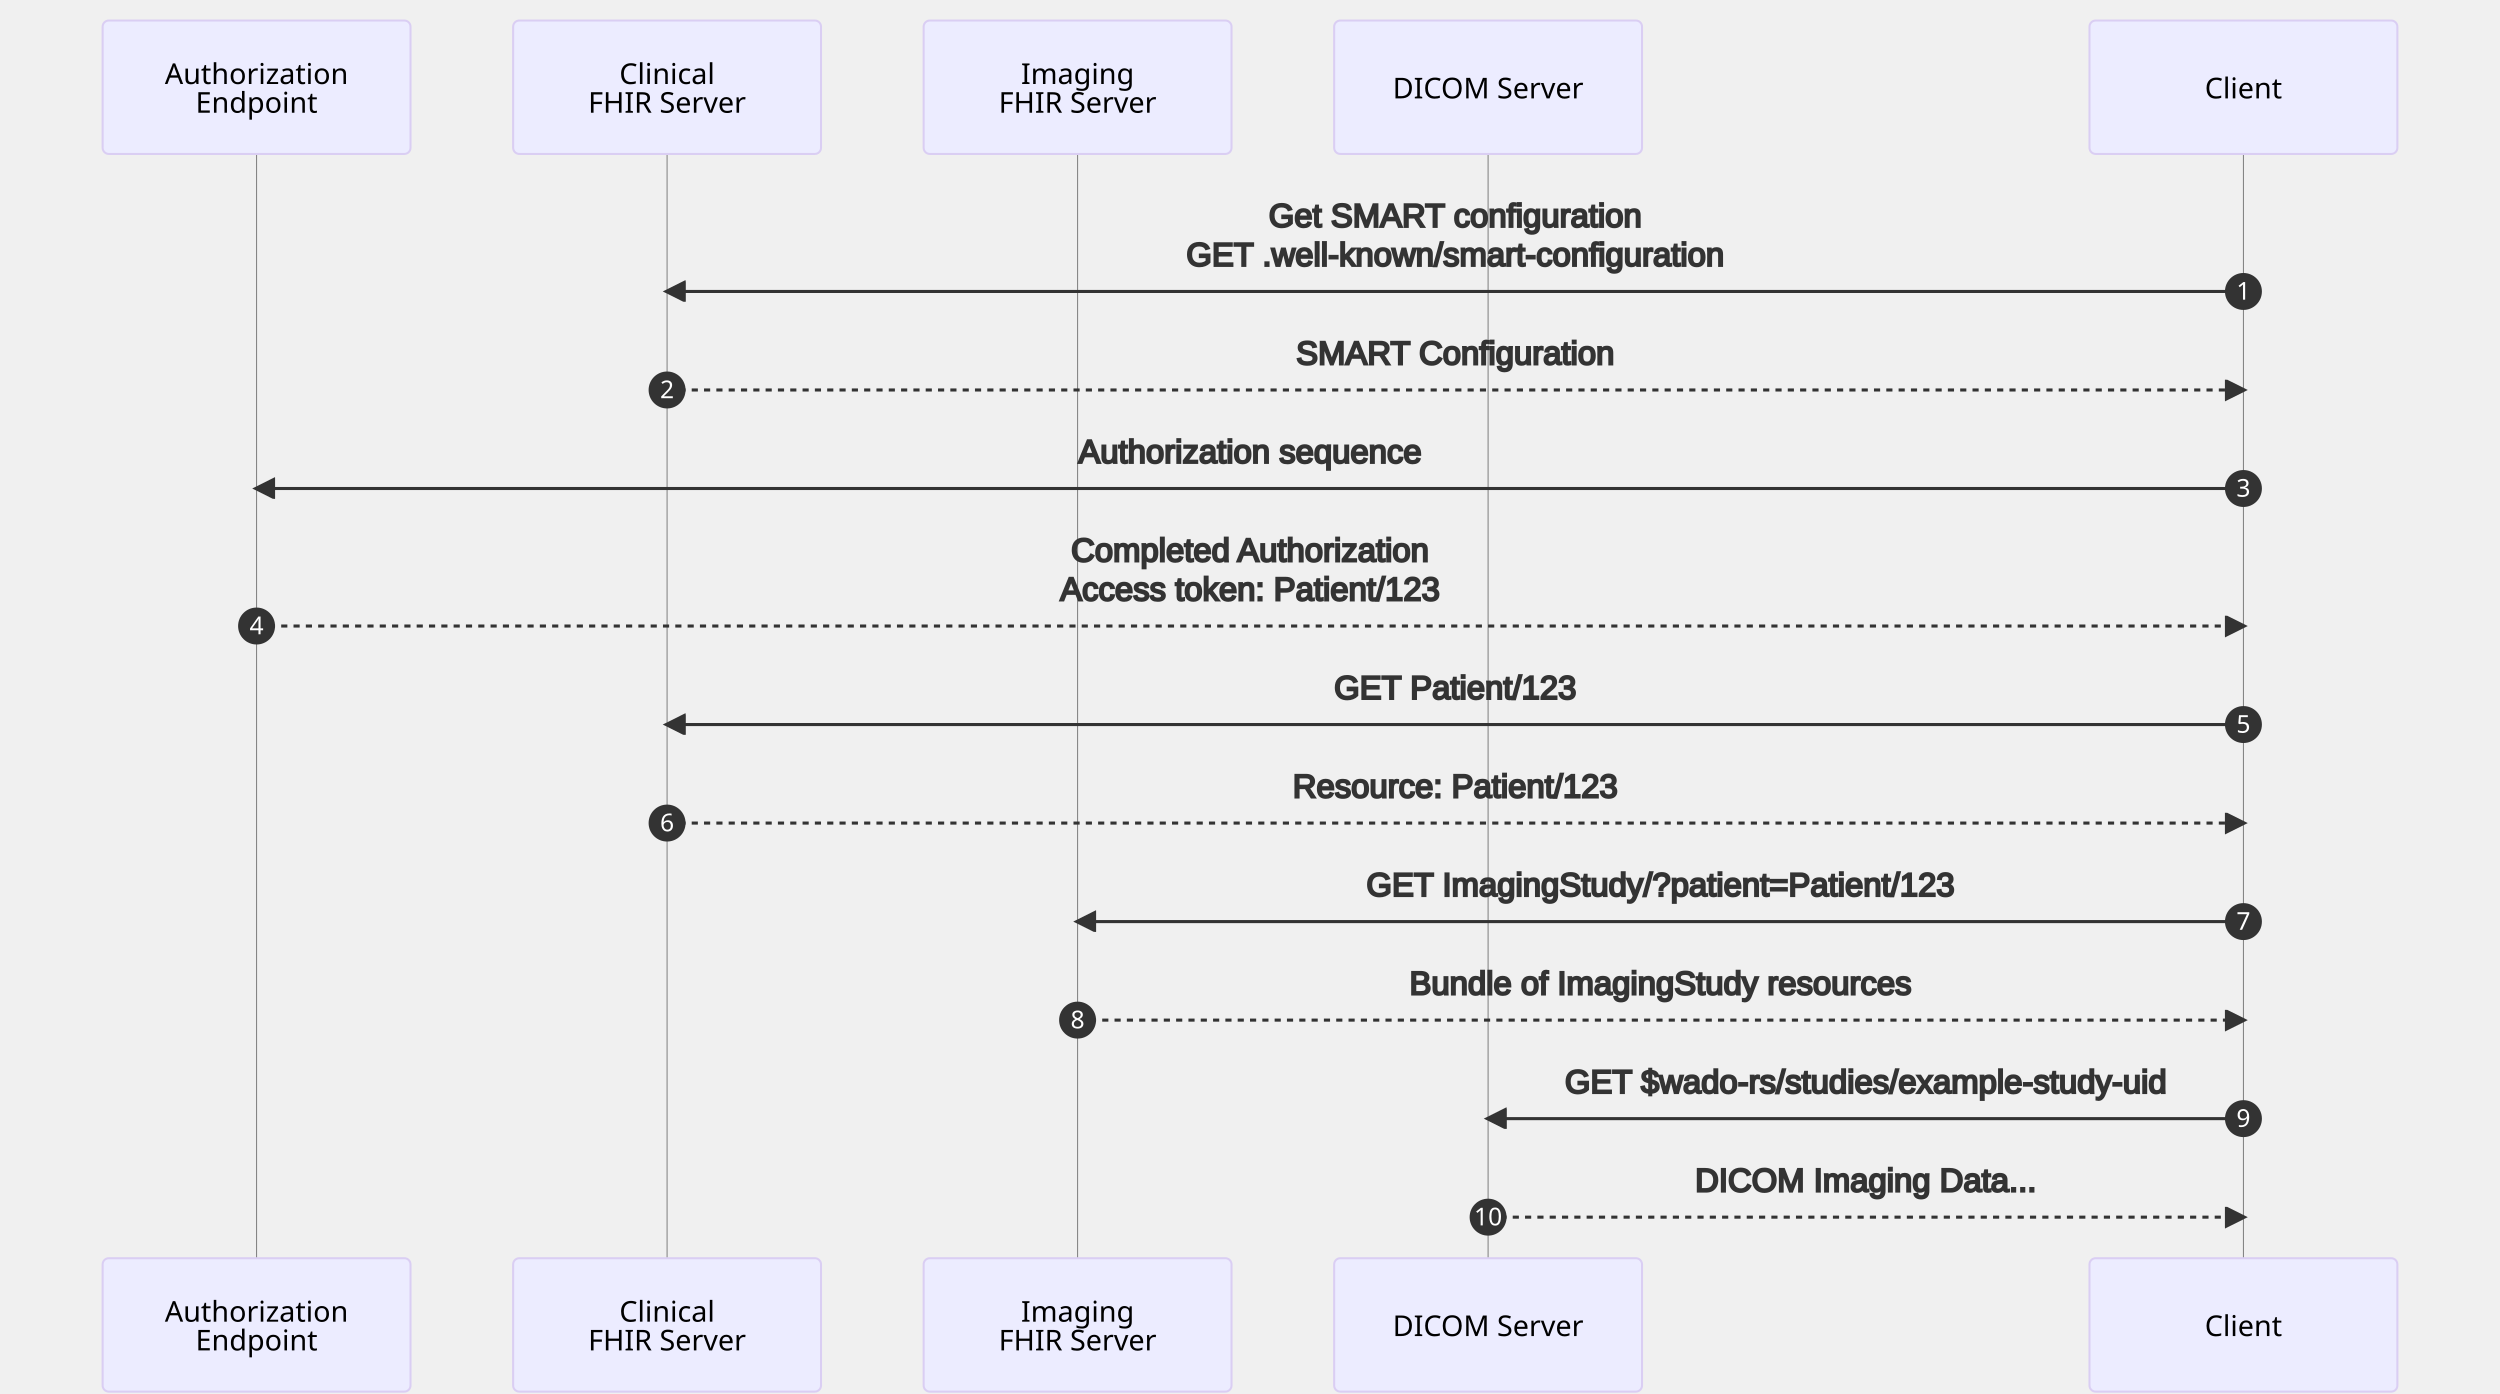
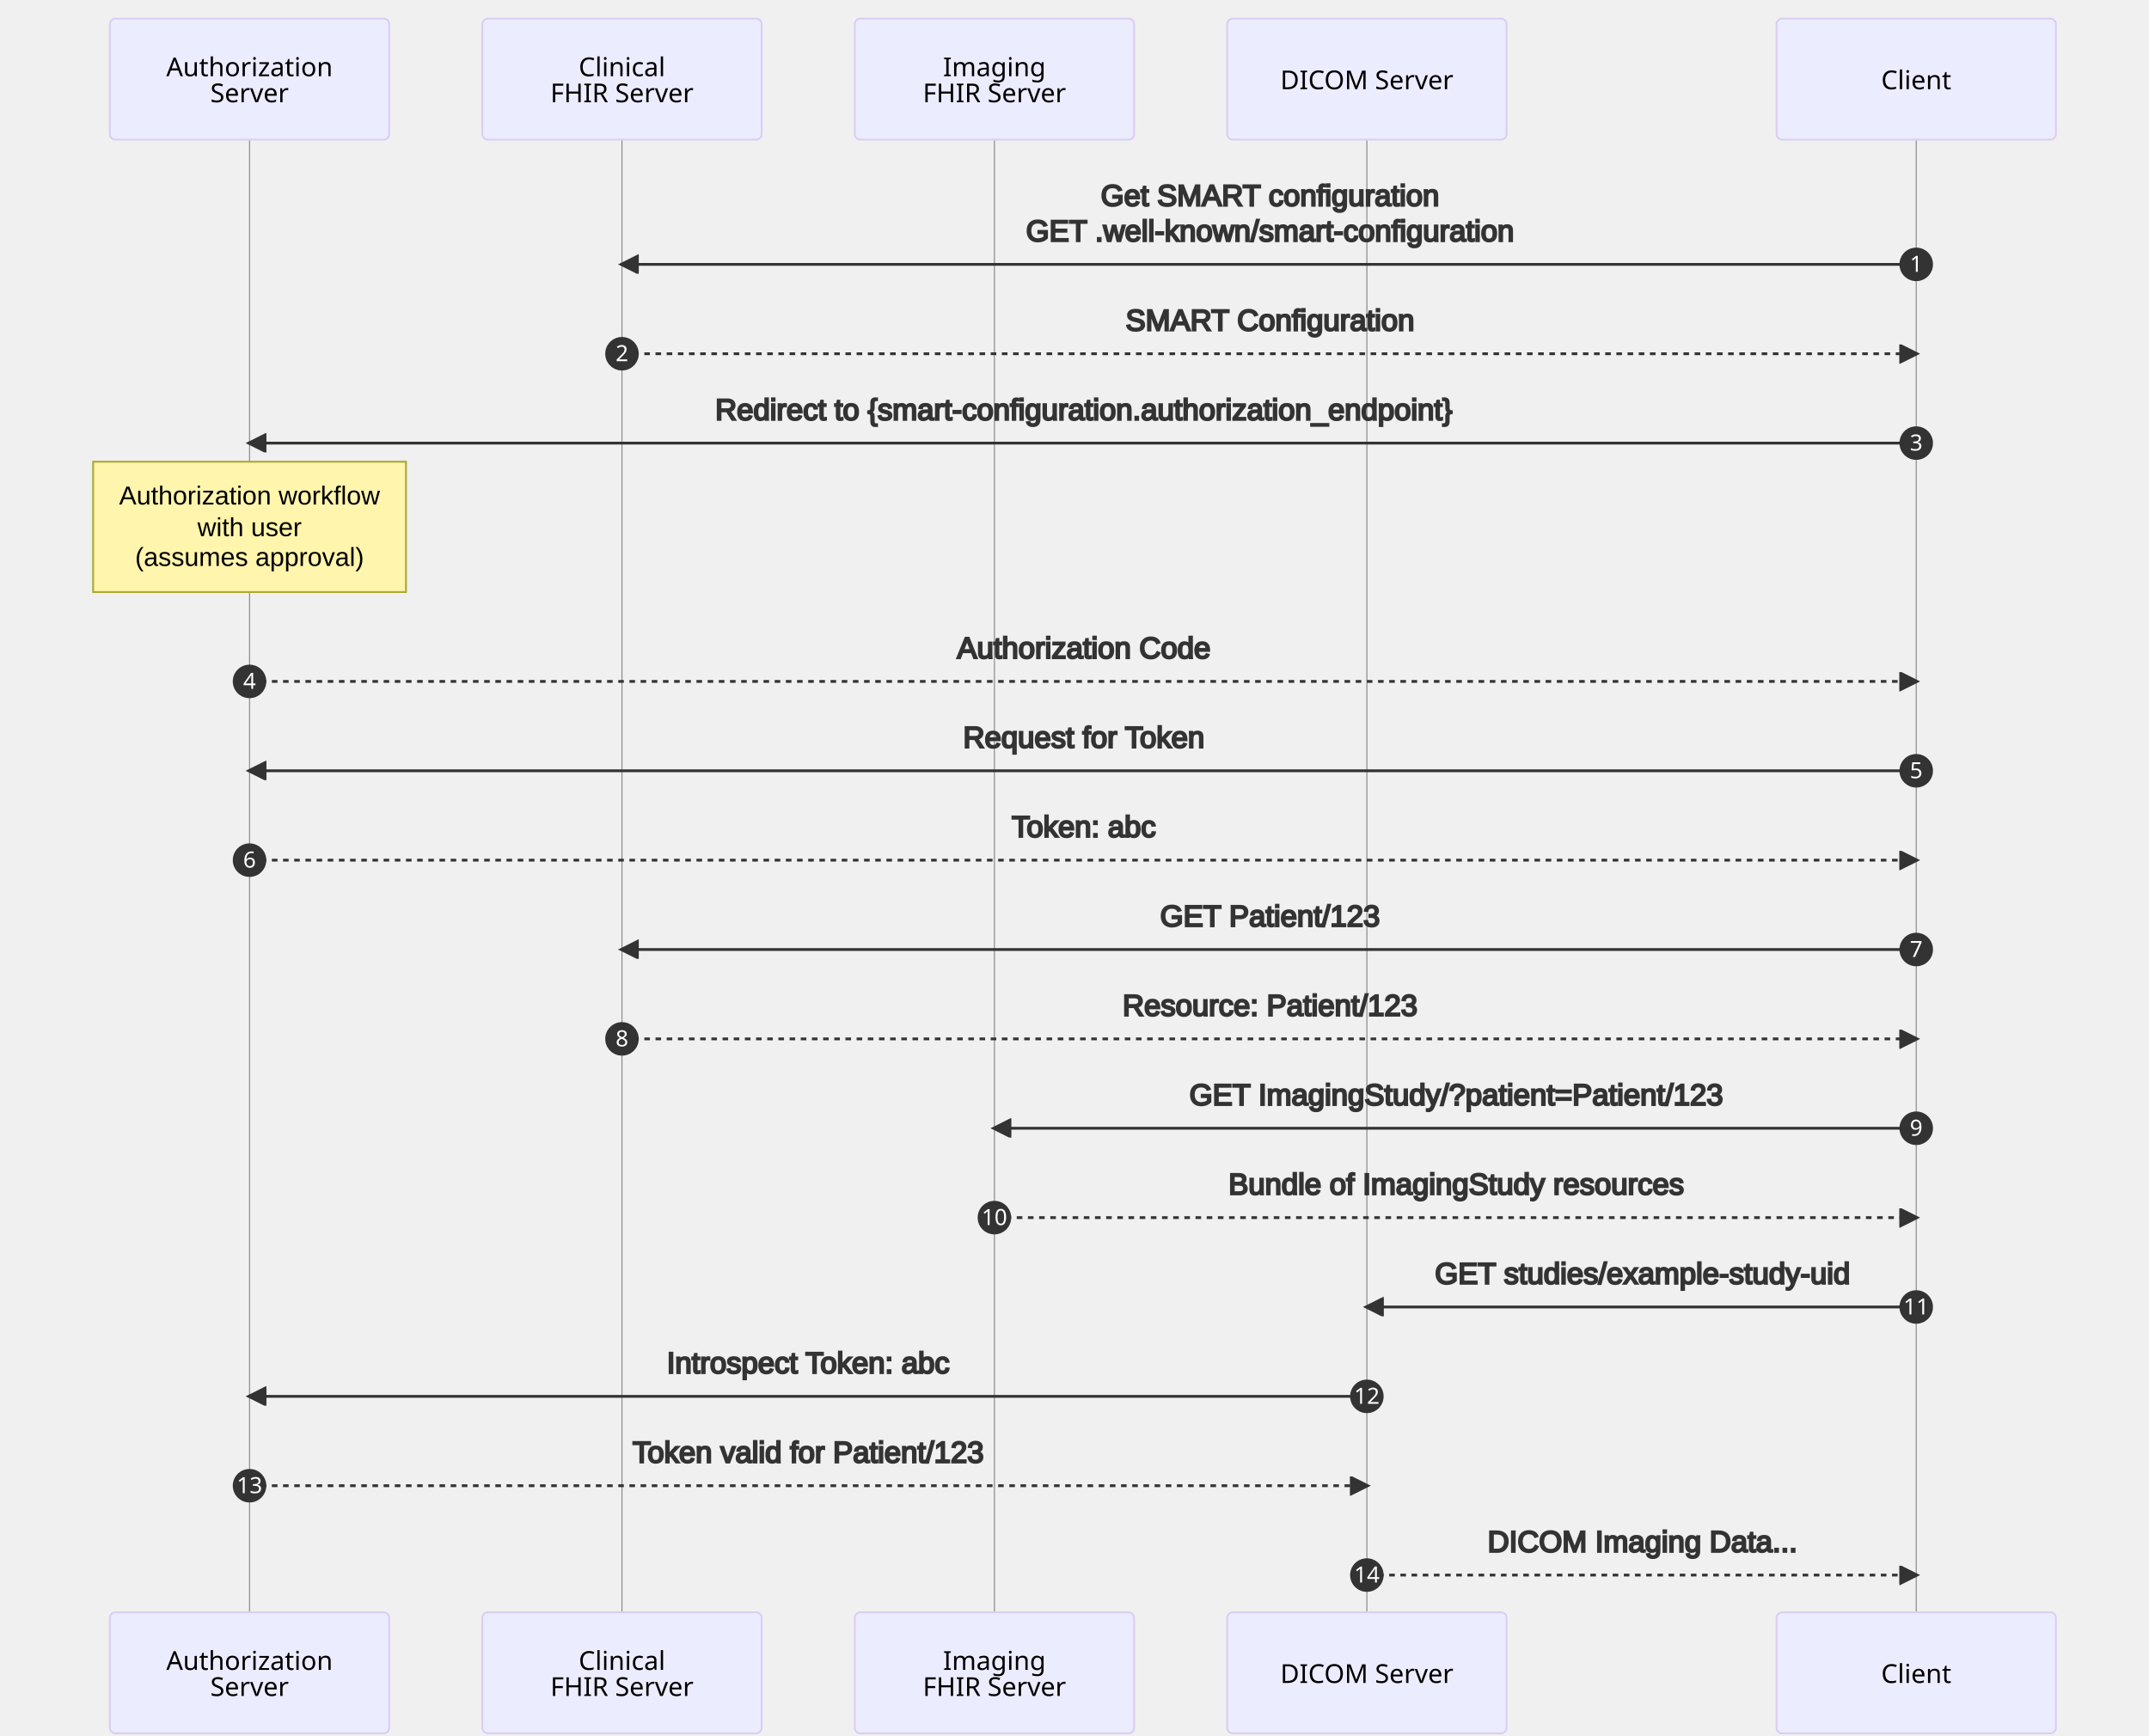
- <svg xmlns="http://www.w3.org/2000/svg" id="mermaid-1616178502944" width="100%" height="679" style="max-width: 1218px;" viewBox="-50 -10 1218 679">
-   <style>#mermaid-1616178502944{font-family:"trebuchet ms",verdana,arial,sans-serif;font-size:16px;fill:#333;}#mermaid-1616178502944 .error-icon{fill:#552222;}#mermaid-1616178502944 .error-text{fill:#552222;stroke:#552222;}#mermaid-1616178502944 .edge-thickness-normal{stroke-width:2px;}#mermaid-1616178502944 .edge-thickness-thick{stroke-width:3.5px;}#mermaid-1616178502944 .edge-pattern-solid{stroke-dasharray:0;}#mermaid-1616178502944 .edge-pattern-dashed{stroke-dasharray:3;}#mermaid-1616178502944 .edge-pattern-dotted{stroke-dasharray:2;}#mermaid-1616178502944 .marker{fill:#333333;stroke:#333333;}#mermaid-1616178502944 .marker.cross{stroke:#333333;}#mermaid-1616178502944 svg{font-family:"trebuchet ms",verdana,arial,sans-serif;font-size:16px;}#mermaid-1616178502944 .actor{stroke:hsl(259.626,59.777%,87.902%);fill:#ECECFF;}#mermaid-1616178502944 text.actor &gt; tspan{fill:black;stroke:none;}#mermaid-1616178502944 .actor-line{stroke:grey;}#mermaid-1616178502944 .messageLine0{stroke-width:1.5;stroke-dasharray:none;stroke:#333;}#mermaid-1616178502944 .messageLine1{stroke-width:1.5;stroke-dasharray:2,2;stroke:#333;}#mermaid-1616178502944 #arrowhead path{fill:#333;stroke:#333;}#mermaid-1616178502944 .sequenceNumber{fill:white;}#mermaid-1616178502944 #sequencenumber{fill:#333;}#mermaid-1616178502944 #crosshead path{fill:#333;stroke:#333;}#mermaid-1616178502944 .messageText{fill:#333;stroke:#333;}#mermaid-1616178502944 .labelBox{stroke:hsl(259.626,59.777%,87.902%);fill:#ECECFF;}#mermaid-1616178502944 .labelText,#mermaid-1616178502944 .labelText &gt; tspan{fill:black;stroke:none;}#mermaid-1616178502944 .loopText,#mermaid-1616178502944 .loopText &gt; tspan{fill:black;stroke:none;}#mermaid-1616178502944 .loopLine{stroke-width:2px;stroke-dasharray:2,2;stroke:hsl(259.626,59.777%,87.902%);fill:hsl(259.626,59.777%,87.902%);}#mermaid-1616178502944 .note{stroke:#aaaa33;fill:#fff5ad;}#mermaid-1616178502944 .noteText,#mermaid-1616178502944 .noteText &gt; tspan{fill:black;stroke:none;}#mermaid-1616178502944 .activation0{fill:#f4f4f4;stroke:#666;}#mermaid-1616178502944 .activation1{fill:#f4f4f4;stroke:#666;}#mermaid-1616178502944 .activation2{fill:#f4f4f4;stroke:#666;}#mermaid-1616178502944:root{--mermaid-font-family:"trebuchet ms",verdana,arial,sans-serif;}#mermaid-1616178502944 sequence{fill:apa;}</style>
+ <svg xmlns="http://www.w3.org/2000/svg" id="mermaid-1616185270460" width="100%" height="932" style="max-width: 1154px;" viewBox="-59 -10 1154 932">
+   <style>#mermaid-1616185270460{font-family:"trebuchet ms",verdana,arial,sans-serif;font-size:16px;fill:#333;}#mermaid-1616185270460 .error-icon{fill:#552222;}#mermaid-1616185270460 .error-text{fill:#552222;stroke:#552222;}#mermaid-1616185270460 .edge-thickness-normal{stroke-width:2px;}#mermaid-1616185270460 .edge-thickness-thick{stroke-width:3.5px;}#mermaid-1616185270460 .edge-pattern-solid{stroke-dasharray:0;}#mermaid-1616185270460 .edge-pattern-dashed{stroke-dasharray:3;}#mermaid-1616185270460 .edge-pattern-dotted{stroke-dasharray:2;}#mermaid-1616185270460 .marker{fill:#333333;stroke:#333333;}#mermaid-1616185270460 .marker.cross{stroke:#333333;}#mermaid-1616185270460 svg{font-family:"trebuchet ms",verdana,arial,sans-serif;font-size:16px;}#mermaid-1616185270460 .actor{stroke:hsl(259.626,59.777%,87.902%);fill:#ECECFF;}#mermaid-1616185270460 text.actor &gt; tspan{fill:black;stroke:none;}#mermaid-1616185270460 .actor-line{stroke:grey;}#mermaid-1616185270460 .messageLine0{stroke-width:1.5;stroke-dasharray:none;stroke:#333;}#mermaid-1616185270460 .messageLine1{stroke-width:1.5;stroke-dasharray:2,2;stroke:#333;}#mermaid-1616185270460 #arrowhead path{fill:#333;stroke:#333;}#mermaid-1616185270460 .sequenceNumber{fill:white;}#mermaid-1616185270460 #sequencenumber{fill:#333;}#mermaid-1616185270460 #crosshead path{fill:#333;stroke:#333;}#mermaid-1616185270460 .messageText{fill:#333;stroke:#333;}#mermaid-1616185270460 .labelBox{stroke:hsl(259.626,59.777%,87.902%);fill:#ECECFF;}#mermaid-1616185270460 .labelText,#mermaid-1616185270460 .labelText &gt; tspan{fill:black;stroke:none;}#mermaid-1616185270460 .loopText,#mermaid-1616185270460 .loopText &gt; tspan{fill:black;stroke:none;}#mermaid-1616185270460 .loopLine{stroke-width:2px;stroke-dasharray:2,2;stroke:hsl(259.626,59.777%,87.902%);fill:hsl(259.626,59.777%,87.902%);}#mermaid-1616185270460 .note{stroke:#aaaa33;fill:#fff5ad;}#mermaid-1616185270460 .noteText,#mermaid-1616185270460 .noteText &gt; tspan{fill:black;stroke:none;}#mermaid-1616185270460 .activation0{fill:#f4f4f4;stroke:#666;}#mermaid-1616185270460 .activation1{fill:#f4f4f4;stroke:#666;}#mermaid-1616185270460 .activation2{fill:#f4f4f4;stroke:#666;}#mermaid-1616185270460:root{--mermaid-font-family:"trebuchet ms",verdana,arial,sans-serif;}#mermaid-1616185270460 sequence{fill:apa;}</style>
  <g />
  <g>
-     <line id="actor0" x1="75" y1="5" x2="75" y2="668" class="actor-line" stroke-width="0.5px" stroke="#999" />
+     <line id="actor5" x1="75" y1="5" x2="75" y2="921" class="actor-line" stroke-width="0.5px" stroke="#999" />
    <rect x="0" y="0" fill="#eaeaea" stroke="#666" width="150" height="65" rx="3" ry="3" class="actor" />
    <text x="75" y="32.5" dominant-baseline="central" alignment-baseline="central" class="actor" style="text-anchor: middle; font-size: 14px; font-weight: 400; font-family: Open-Sans, sans-serif;">
      <tspan x="75" dy="-7">Authorization</tspan>
    </text>
    <text x="75" y="32.5" dominant-baseline="central" alignment-baseline="central" class="actor" style="text-anchor: middle; font-size: 14px; font-weight: 400; font-family: Open-Sans, sans-serif;">
-       <tspan x="75" dy="7">Endpoint</tspan>
+       <tspan x="75" dy="7">Server</tspan>
    </text>
  </g>
  <g>
-     <line id="actor1" x1="275" y1="5" x2="275" y2="668" class="actor-line" stroke-width="0.5px" stroke="#999" />
+     <line id="actor6" x1="275" y1="5" x2="275" y2="921" class="actor-line" stroke-width="0.5px" stroke="#999" />
    <rect x="200" y="0" fill="#eaeaea" stroke="#666" width="150" height="65" rx="3" ry="3" class="actor" />
    <text x="275" y="32.5" dominant-baseline="central" alignment-baseline="central" class="actor" style="text-anchor: middle; font-size: 14px; font-weight: 400; font-family: Open-Sans, sans-serif;">
      <tspan x="275" dy="-7">Clinical</tspan>
    </text>
    <text x="275" y="32.5" dominant-baseline="central" alignment-baseline="central" class="actor" style="text-anchor: middle; font-size: 14px; font-weight: 400; font-family: Open-Sans, sans-serif;">
      <tspan x="275" dy="7">FHIR Server</tspan>
    </text>
  </g>
  <g>
-     <line id="actor2" x1="475" y1="5" x2="475" y2="668" class="actor-line" stroke-width="0.5px" stroke="#999" />
+     <line id="actor7" x1="475" y1="5" x2="475" y2="921" class="actor-line" stroke-width="0.5px" stroke="#999" />
    <rect x="400" y="0" fill="#eaeaea" stroke="#666" width="150" height="65" rx="3" ry="3" class="actor" />
    <text x="475" y="32.5" dominant-baseline="central" alignment-baseline="central" class="actor" style="text-anchor: middle; font-size: 14px; font-weight: 400; font-family: Open-Sans, sans-serif;">
      <tspan x="475" dy="-7">Imaging</tspan>
    </text>
    <text x="475" y="32.5" dominant-baseline="central" alignment-baseline="central" class="actor" style="text-anchor: middle; font-size: 14px; font-weight: 400; font-family: Open-Sans, sans-serif;">
      <tspan x="475" dy="7">FHIR Server</tspan>
    </text>
  </g>
  <g>
-     <line id="actor3" x1="675" y1="5" x2="675" y2="668" class="actor-line" stroke-width="0.5px" stroke="#999" />
+     <line id="actor8" x1="675" y1="5" x2="675" y2="921" class="actor-line" stroke-width="0.5px" stroke="#999" />
    <rect x="600" y="0" fill="#eaeaea" stroke="#666" width="150" height="65" rx="3" ry="3" class="actor" />
    <text x="675" y="32.5" dominant-baseline="central" alignment-baseline="central" class="actor" style="text-anchor: middle; font-size: 14px; font-weight: 400; font-family: Open-Sans, sans-serif;">
      <tspan x="675" dy="0">DICOM Server</tspan>
    </text>
  </g>
  <g>
-     <line id="actor4" x1="1043" y1="5" x2="1043" y2="668" class="actor-line" stroke-width="0.5px" stroke="#999" />
-     <rect x="968" y="0" fill="#eaeaea" stroke="#666" width="150" height="65" rx="3" ry="3" class="actor" />
-     <text x="1043" y="32.5" dominant-baseline="central" alignment-baseline="central" class="actor" style="text-anchor: middle; font-size: 14px; font-weight: 400; font-family: Open-Sans, sans-serif;">
-       <tspan x="1043" dy="0">Client</tspan>
+     <line id="actor9" x1="970" y1="5" x2="970" y2="921" class="actor-line" stroke-width="0.5px" stroke="#999" />
+     <rect x="895" y="0" fill="#eaeaea" stroke="#666" width="150" height="65" rx="3" ry="3" class="actor" />
+     <text x="970" y="32.5" dominant-baseline="central" alignment-baseline="central" class="actor" style="text-anchor: middle; font-size: 14px; font-weight: 400; font-family: Open-Sans, sans-serif;">
+       <tspan x="970" dy="0">Client</tspan>
    </text>
  </g>
  <defs>
    <marker id="arrowhead" refX="9" refY="5" markerUnits="userSpaceOnUse" markerWidth="12" markerHeight="12" orient="auto">
      <path d="M 0 0 L 10 5 L 0 10 z" />
    </marker>
  </defs>
  <defs>
    <marker id="crosshead" markerWidth="15" markerHeight="8" orient="auto" refX="16" refY="4">
      <path fill="black" stroke="#000000" stroke-width="1px" d="M 9,2 V 6 L16,4 Z" style="stroke-dasharray: 0, 0;" />
      <path fill="none" stroke="#000000" stroke-width="1px" d="M 0,1 L 6,7 M 6,1 L 0,7" style="stroke-dasharray: 0, 0;" />
    </marker>
  </defs>
  <defs>
    <marker id="filled-head" refX="18" refY="7" markerWidth="20" markerHeight="28" orient="auto">
      <path d="M 18,7 L9,13 L14,7 L9,1 Z" />
    </marker>
  </defs>
  <defs>
    <marker id="sequencenumber" refX="15" refY="15" markerWidth="60" markerHeight="40" orient="auto">
      <circle cx="15" cy="15" r="6" />
    </marker>
  </defs>
-   <text x="659" y="80" text-anchor="middle" dominant-baseline="middle" alignment-baseline="middle" class="messageText" dy="1em" style="font-family: &quot;trebuchet ms&quot;, verdana, arial, sans-serif; font-size: 16px; font-weight: 400;">Get SMART configuration</text>
-   <text x="659" y="99" text-anchor="middle" dominant-baseline="middle" alignment-baseline="middle" class="messageText" dy="1em" style="font-family: &quot;trebuchet ms&quot;, verdana, arial, sans-serif; font-size: 16px; font-weight: 400;">GET .well-known/smart-configuration</text>
-   <line x1="1043" y1="132" x2="275" y2="132" class="messageLine0" stroke-width="2" stroke="none" marker-end="url(#arrowhead)" marker-start="url(#sequencenumber)" style="fill: none;" />
-   <text x="1043" y="136" font-family="sans-serif" font-size="12px" text-anchor="middle" textLength="16px" class="sequenceNumber">1</text>
-   <text x="659" y="147" text-anchor="middle" dominant-baseline="middle" alignment-baseline="middle" class="messageText" dy="1em" style="font-family: &quot;trebuchet ms&quot;, verdana, arial, sans-serif; font-size: 16px; font-weight: 400;">SMART Configuration</text>
-   <line x1="275" y1="180" x2="1043" y2="180" class="messageLine1" stroke-width="2" stroke="none" marker-end="url(#arrowhead)" marker-start="url(#sequencenumber)" style="stroke-dasharray: 3, 3; fill: none;" />
+   <text x="623" y="80" text-anchor="middle" dominant-baseline="middle" alignment-baseline="middle" class="messageText" dy="1em" style="font-family: &quot;trebuchet ms&quot;, verdana, arial, sans-serif; font-size: 16px; font-weight: 400;">Get SMART configuration</text>
+   <text x="623" y="99" text-anchor="middle" dominant-baseline="middle" alignment-baseline="middle" class="messageText" dy="1em" style="font-family: &quot;trebuchet ms&quot;, verdana, arial, sans-serif; font-size: 16px; font-weight: 400;">GET .well-known/smart-configuration</text>
+   <line x1="970" y1="132" x2="275" y2="132" class="messageLine0" stroke-width="2" stroke="none" marker-end="url(#arrowhead)" marker-start="url(#sequencenumber)" style="fill: none;" />
+   <text x="970" y="136" font-family="sans-serif" font-size="12px" text-anchor="middle" textLength="16px" class="sequenceNumber">1</text>
+   <text x="623" y="147" text-anchor="middle" dominant-baseline="middle" alignment-baseline="middle" class="messageText" dy="1em" style="font-family: &quot;trebuchet ms&quot;, verdana, arial, sans-serif; font-size: 16px; font-weight: 400;">SMART Configuration</text>
+   <line x1="275" y1="180" x2="970" y2="180" class="messageLine1" stroke-width="2" stroke="none" marker-end="url(#arrowhead)" marker-start="url(#sequencenumber)" style="stroke-dasharray: 3, 3; fill: none;" />
  <text x="275" y="184" font-family="sans-serif" font-size="12px" text-anchor="middle" textLength="16px" class="sequenceNumber">2</text>
-   <text x="559" y="195" text-anchor="middle" dominant-baseline="middle" alignment-baseline="middle" class="messageText" dy="1em" style="font-family: &quot;trebuchet ms&quot;, verdana, arial, sans-serif; font-size: 16px; font-weight: 400;">Authorization sequence</text>
-   <line x1="1043" y1="228" x2="75" y2="228" class="messageLine0" stroke-width="2" stroke="none" marker-end="url(#arrowhead)" marker-start="url(#sequencenumber)" style="fill: none;" />
-   <text x="1043" y="232" font-family="sans-serif" font-size="12px" text-anchor="middle" textLength="16px" class="sequenceNumber">3</text>
-   <text x="559" y="243" text-anchor="middle" dominant-baseline="middle" alignment-baseline="middle" class="messageText" dy="1em" style="font-family: &quot;trebuchet ms&quot;, verdana, arial, sans-serif; font-size: 16px; font-weight: 400;">Completed Authorization</text>
-   <text x="559" y="262" text-anchor="middle" dominant-baseline="middle" alignment-baseline="middle" class="messageText" dy="1em" style="font-family: &quot;trebuchet ms&quot;, verdana, arial, sans-serif; font-size: 16px; font-weight: 400;">Access token: Patient/123</text>
-   <line x1="75" y1="295" x2="1043" y2="295" class="messageLine1" stroke-width="2" stroke="none" marker-end="url(#arrowhead)" marker-start="url(#sequencenumber)" style="stroke-dasharray: 3, 3; fill: none;" />
-   <text x="75" y="299" font-family="sans-serif" font-size="12px" text-anchor="middle" textLength="16px" class="sequenceNumber">4</text>
-   <text x="659" y="310" text-anchor="middle" dominant-baseline="middle" alignment-baseline="middle" class="messageText" dy="1em" style="font-family: &quot;trebuchet ms&quot;, verdana, arial, sans-serif; font-size: 16px; font-weight: 400;">GET Patient/123</text>
-   <line x1="1043" y1="343" x2="275" y2="343" class="messageLine0" stroke-width="2" stroke="none" marker-end="url(#arrowhead)" marker-start="url(#sequencenumber)" style="fill: none;" />
-   <text x="1043" y="347" font-family="sans-serif" font-size="12px" text-anchor="middle" textLength="16px" class="sequenceNumber">5</text>
-   <text x="659" y="358" text-anchor="middle" dominant-baseline="middle" alignment-baseline="middle" class="messageText" dy="1em" style="font-family: &quot;trebuchet ms&quot;, verdana, arial, sans-serif; font-size: 16px; font-weight: 400;">Resource: Patient/123</text>
-   <line x1="275" y1="391" x2="1043" y2="391" class="messageLine1" stroke-width="2" stroke="none" marker-end="url(#arrowhead)" marker-start="url(#sequencenumber)" style="stroke-dasharray: 3, 3; fill: none;" />
-   <text x="275" y="395" font-family="sans-serif" font-size="12px" text-anchor="middle" textLength="16px" class="sequenceNumber">6</text>
-   <text x="759" y="406" text-anchor="middle" dominant-baseline="middle" alignment-baseline="middle" class="messageText" dy="1em" style="font-family: &quot;trebuchet ms&quot;, verdana, arial, sans-serif; font-size: 16px; font-weight: 400;">GET ImagingStudy/?patient=Patient/123</text>
-   <line x1="1043" y1="439" x2="475" y2="439" class="messageLine0" stroke-width="2" stroke="none" marker-end="url(#arrowhead)" marker-start="url(#sequencenumber)" style="fill: none;" />
-   <text x="1043" y="443" font-family="sans-serif" font-size="12px" text-anchor="middle" textLength="16px" class="sequenceNumber">7</text>
-   <text x="759" y="454" text-anchor="middle" dominant-baseline="middle" alignment-baseline="middle" class="messageText" dy="1em" style="font-family: &quot;trebuchet ms&quot;, verdana, arial, sans-serif; font-size: 16px; font-weight: 400;">Bundle of ImagingStudy resources</text>
-   <line x1="475" y1="487" x2="1043" y2="487" class="messageLine1" stroke-width="2" stroke="none" marker-end="url(#arrowhead)" marker-start="url(#sequencenumber)" style="stroke-dasharray: 3, 3; fill: none;" />
-   <text x="475" y="491" font-family="sans-serif" font-size="12px" text-anchor="middle" textLength="16px" class="sequenceNumber">8</text>
-   <text x="859" y="502" text-anchor="middle" dominant-baseline="middle" alignment-baseline="middle" class="messageText" dy="1em" style="font-family: &quot;trebuchet ms&quot;, verdana, arial, sans-serif; font-size: 16px; font-weight: 400;">GET $wado-rs/studies/example-study-uid</text>
-   <line x1="1043" y1="535" x2="675" y2="535" class="messageLine0" stroke-width="2" stroke="none" marker-end="url(#arrowhead)" marker-start="url(#sequencenumber)" style="fill: none;" />
-   <text x="1043" y="539" font-family="sans-serif" font-size="12px" text-anchor="middle" textLength="16px" class="sequenceNumber">9</text>
-   <text x="859" y="550" text-anchor="middle" dominant-baseline="middle" alignment-baseline="middle" class="messageText" dy="1em" style="font-family: &quot;trebuchet ms&quot;, verdana, arial, sans-serif; font-size: 16px; font-weight: 400;">DICOM Imaging Data...</text>
-   <line x1="675" y1="583" x2="1043" y2="583" class="messageLine1" stroke-width="2" stroke="none" marker-end="url(#arrowhead)" marker-start="url(#sequencenumber)" style="stroke-dasharray: 3, 3; fill: none;" />
-   <text x="675" y="587" font-family="sans-serif" font-size="12px" text-anchor="middle" textLength="16px" class="sequenceNumber">10</text>
+   <text x="523" y="195" text-anchor="middle" dominant-baseline="middle" alignment-baseline="middle" class="messageText" dy="1em" style="font-family: &quot;trebuchet ms&quot;, verdana, arial, sans-serif; font-size: 16px; font-weight: 400;">Redirect to {smart-configuration.authorization_endpoint}</text>
+   <line x1="970" y1="228" x2="75" y2="228" class="messageLine0" stroke-width="2" stroke="none" marker-end="url(#arrowhead)" marker-start="url(#sequencenumber)" style="fill: none;" />
+   <text x="970" y="232" font-family="sans-serif" font-size="12px" text-anchor="middle" textLength="16px" class="sequenceNumber">3</text>
  <g>
-     <rect x="0" y="603" fill="#eaeaea" stroke="#666" width="150" height="65" rx="3" ry="3" class="actor" />
-     <text x="75" y="635.5" dominant-baseline="central" alignment-baseline="central" class="actor" style="text-anchor: middle; font-size: 14px; font-weight: 400; font-family: Open-Sans, sans-serif;">
+     <rect x="-9" y="238" fill="#EDF2AE" stroke="#666" width="168" height="70" rx="0" ry="0" class="note" />
+     <text x="75" y="243" text-anchor="middle" dominant-baseline="middle" alignment-baseline="middle" class="noteText" dy="1em" style="font-family: &quot;trebuchet ms&quot;, verdana, arial, sans-serif; font-size: 14px; font-weight: 400;">
+       <tspan x="75">Authorization workflow</tspan>
+     </text>
+     <text x="75" y="260" text-anchor="middle" dominant-baseline="middle" alignment-baseline="middle" class="noteText" dy="1em" style="font-family: &quot;trebuchet ms&quot;, verdana, arial, sans-serif; font-size: 14px; font-weight: 400;">
+       <tspan x="75">with user</tspan>
+     </text>
+     <text x="75" y="276" text-anchor="middle" dominant-baseline="middle" alignment-baseline="middle" class="noteText" dy="1em" style="font-family: &quot;trebuchet ms&quot;, verdana, arial, sans-serif; font-size: 14px; font-weight: 400;">
+       <tspan x="75">(assumes approval)</tspan>
+     </text>
+   </g>
+   <text x="523" y="323" text-anchor="middle" dominant-baseline="middle" alignment-baseline="middle" class="messageText" dy="1em" style="font-family: &quot;trebuchet ms&quot;, verdana, arial, sans-serif; font-size: 16px; font-weight: 400;">Authorization Code</text>
+   <line x1="75" y1="356" x2="970" y2="356" class="messageLine1" stroke-width="2" stroke="none" marker-end="url(#arrowhead)" marker-start="url(#sequencenumber)" style="stroke-dasharray: 3, 3; fill: none;" />
+   <text x="75" y="360" font-family="sans-serif" font-size="12px" text-anchor="middle" textLength="16px" class="sequenceNumber">4</text>
+   <text x="523" y="371" text-anchor="middle" dominant-baseline="middle" alignment-baseline="middle" class="messageText" dy="1em" style="font-family: &quot;trebuchet ms&quot;, verdana, arial, sans-serif; font-size: 16px; font-weight: 400;">Request for Token</text>
+   <line x1="970" y1="404" x2="75" y2="404" class="messageLine0" stroke-width="2" stroke="none" marker-end="url(#arrowhead)" marker-start="url(#sequencenumber)" style="fill: none;" />
+   <text x="970" y="408" font-family="sans-serif" font-size="12px" text-anchor="middle" textLength="16px" class="sequenceNumber">5</text>
+   <text x="523" y="419" text-anchor="middle" dominant-baseline="middle" alignment-baseline="middle" class="messageText" dy="1em" style="font-family: &quot;trebuchet ms&quot;, verdana, arial, sans-serif; font-size: 16px; font-weight: 400;">Token: abc</text>
+   <line x1="75" y1="452" x2="970" y2="452" class="messageLine1" stroke-width="2" stroke="none" marker-end="url(#arrowhead)" marker-start="url(#sequencenumber)" style="stroke-dasharray: 3, 3; fill: none;" />
+   <text x="75" y="456" font-family="sans-serif" font-size="12px" text-anchor="middle" textLength="16px" class="sequenceNumber">6</text>
+   <text x="623" y="467" text-anchor="middle" dominant-baseline="middle" alignment-baseline="middle" class="messageText" dy="1em" style="font-family: &quot;trebuchet ms&quot;, verdana, arial, sans-serif; font-size: 16px; font-weight: 400;">GET Patient/123</text>
+   <line x1="970" y1="500" x2="275" y2="500" class="messageLine0" stroke-width="2" stroke="none" marker-end="url(#arrowhead)" marker-start="url(#sequencenumber)" style="fill: none;" />
+   <text x="970" y="504" font-family="sans-serif" font-size="12px" text-anchor="middle" textLength="16px" class="sequenceNumber">7</text>
+   <text x="623" y="515" text-anchor="middle" dominant-baseline="middle" alignment-baseline="middle" class="messageText" dy="1em" style="font-family: &quot;trebuchet ms&quot;, verdana, arial, sans-serif; font-size: 16px; font-weight: 400;">Resource: Patient/123</text>
+   <line x1="275" y1="548" x2="970" y2="548" class="messageLine1" stroke-width="2" stroke="none" marker-end="url(#arrowhead)" marker-start="url(#sequencenumber)" style="stroke-dasharray: 3, 3; fill: none;" />
+   <text x="275" y="552" font-family="sans-serif" font-size="12px" text-anchor="middle" textLength="16px" class="sequenceNumber">8</text>
+   <text x="723" y="563" text-anchor="middle" dominant-baseline="middle" alignment-baseline="middle" class="messageText" dy="1em" style="font-family: &quot;trebuchet ms&quot;, verdana, arial, sans-serif; font-size: 16px; font-weight: 400;">GET ImagingStudy/?patient=Patient/123</text>
+   <line x1="970" y1="596" x2="475" y2="596" class="messageLine0" stroke-width="2" stroke="none" marker-end="url(#arrowhead)" marker-start="url(#sequencenumber)" style="fill: none;" />
+   <text x="970" y="600" font-family="sans-serif" font-size="12px" text-anchor="middle" textLength="16px" class="sequenceNumber">9</text>
+   <text x="723" y="611" text-anchor="middle" dominant-baseline="middle" alignment-baseline="middle" class="messageText" dy="1em" style="font-family: &quot;trebuchet ms&quot;, verdana, arial, sans-serif; font-size: 16px; font-weight: 400;">Bundle of ImagingStudy resources</text>
+   <line x1="475" y1="644" x2="970" y2="644" class="messageLine1" stroke-width="2" stroke="none" marker-end="url(#arrowhead)" marker-start="url(#sequencenumber)" style="stroke-dasharray: 3, 3; fill: none;" />
+   <text x="475" y="648" font-family="sans-serif" font-size="12px" text-anchor="middle" textLength="16px" class="sequenceNumber">10</text>
+   <text x="823" y="659" text-anchor="middle" dominant-baseline="middle" alignment-baseline="middle" class="messageText" dy="1em" style="font-family: &quot;trebuchet ms&quot;, verdana, arial, sans-serif; font-size: 16px; font-weight: 400;">GET studies/example-study-uid</text>
+   <line x1="970" y1="692" x2="675" y2="692" class="messageLine0" stroke-width="2" stroke="none" marker-end="url(#arrowhead)" marker-start="url(#sequencenumber)" style="fill: none;" />
+   <text x="970" y="696" font-family="sans-serif" font-size="12px" text-anchor="middle" textLength="16px" class="sequenceNumber">11</text>
+   <text x="375" y="707" text-anchor="middle" dominant-baseline="middle" alignment-baseline="middle" class="messageText" dy="1em" style="font-family: &quot;trebuchet ms&quot;, verdana, arial, sans-serif; font-size: 16px; font-weight: 400;">Introspect Token: abc</text>
+   <line x1="675" y1="740" x2="75" y2="740" class="messageLine0" stroke-width="2" stroke="none" marker-end="url(#arrowhead)" marker-start="url(#sequencenumber)" style="fill: none;" />
+   <text x="675" y="744" font-family="sans-serif" font-size="12px" text-anchor="middle" textLength="16px" class="sequenceNumber">12</text>
+   <text x="375" y="755" text-anchor="middle" dominant-baseline="middle" alignment-baseline="middle" class="messageText" dy="1em" style="font-family: &quot;trebuchet ms&quot;, verdana, arial, sans-serif; font-size: 16px; font-weight: 400;">Token valid for Patient/123</text>
+   <line x1="75" y1="788" x2="675" y2="788" class="messageLine1" stroke-width="2" stroke="none" marker-end="url(#arrowhead)" marker-start="url(#sequencenumber)" style="stroke-dasharray: 3, 3; fill: none;" />
+   <text x="75" y="792" font-family="sans-serif" font-size="12px" text-anchor="middle" textLength="16px" class="sequenceNumber">13</text>
+   <text x="823" y="803" text-anchor="middle" dominant-baseline="middle" alignment-baseline="middle" class="messageText" dy="1em" style="font-family: &quot;trebuchet ms&quot;, verdana, arial, sans-serif; font-size: 16px; font-weight: 400;">DICOM Imaging Data...</text>
+   <line x1="675" y1="836" x2="970" y2="836" class="messageLine1" stroke-width="2" stroke="none" marker-end="url(#arrowhead)" marker-start="url(#sequencenumber)" style="stroke-dasharray: 3, 3; fill: none;" />
+   <text x="675" y="840" font-family="sans-serif" font-size="12px" text-anchor="middle" textLength="16px" class="sequenceNumber">14</text>
+   <g>
+     <rect x="0" y="856" fill="#eaeaea" stroke="#666" width="150" height="65" rx="3" ry="3" class="actor" />
+     <text x="75" y="888.5" dominant-baseline="central" alignment-baseline="central" class="actor" style="text-anchor: middle; font-size: 14px; font-weight: 400; font-family: Open-Sans, sans-serif;">
      <tspan x="75" dy="-7">Authorization</tspan>
    </text>
-     <text x="75" y="635.5" dominant-baseline="central" alignment-baseline="central" class="actor" style="text-anchor: middle; font-size: 14px; font-weight: 400; font-family: Open-Sans, sans-serif;">
-       <tspan x="75" dy="7">Endpoint</tspan>
+     <text x="75" y="888.5" dominant-baseline="central" alignment-baseline="central" class="actor" style="text-anchor: middle; font-size: 14px; font-weight: 400; font-family: Open-Sans, sans-serif;">
+       <tspan x="75" dy="7">Server</tspan>
    </text>
  </g>
  <g>
-     <rect x="200" y="603" fill="#eaeaea" stroke="#666" width="150" height="65" rx="3" ry="3" class="actor" />
-     <text x="275" y="635.5" dominant-baseline="central" alignment-baseline="central" class="actor" style="text-anchor: middle; font-size: 14px; font-weight: 400; font-family: Open-Sans, sans-serif;">
+     <rect x="200" y="856" fill="#eaeaea" stroke="#666" width="150" height="65" rx="3" ry="3" class="actor" />
+     <text x="275" y="888.5" dominant-baseline="central" alignment-baseline="central" class="actor" style="text-anchor: middle; font-size: 14px; font-weight: 400; font-family: Open-Sans, sans-serif;">
      <tspan x="275" dy="-7">Clinical</tspan>
    </text>
-     <text x="275" y="635.5" dominant-baseline="central" alignment-baseline="central" class="actor" style="text-anchor: middle; font-size: 14px; font-weight: 400; font-family: Open-Sans, sans-serif;">
+     <text x="275" y="888.5" dominant-baseline="central" alignment-baseline="central" class="actor" style="text-anchor: middle; font-size: 14px; font-weight: 400; font-family: Open-Sans, sans-serif;">
      <tspan x="275" dy="7">FHIR Server</tspan>
    </text>
  </g>
  <g>
-     <rect x="400" y="603" fill="#eaeaea" stroke="#666" width="150" height="65" rx="3" ry="3" class="actor" />
-     <text x="475" y="635.5" dominant-baseline="central" alignment-baseline="central" class="actor" style="text-anchor: middle; font-size: 14px; font-weight: 400; font-family: Open-Sans, sans-serif;">
+     <rect x="400" y="856" fill="#eaeaea" stroke="#666" width="150" height="65" rx="3" ry="3" class="actor" />
+     <text x="475" y="888.5" dominant-baseline="central" alignment-baseline="central" class="actor" style="text-anchor: middle; font-size: 14px; font-weight: 400; font-family: Open-Sans, sans-serif;">
      <tspan x="475" dy="-7">Imaging</tspan>
    </text>
-     <text x="475" y="635.5" dominant-baseline="central" alignment-baseline="central" class="actor" style="text-anchor: middle; font-size: 14px; font-weight: 400; font-family: Open-Sans, sans-serif;">
+     <text x="475" y="888.5" dominant-baseline="central" alignment-baseline="central" class="actor" style="text-anchor: middle; font-size: 14px; font-weight: 400; font-family: Open-Sans, sans-serif;">
      <tspan x="475" dy="7">FHIR Server</tspan>
    </text>
  </g>
  <g>
-     <rect x="600" y="603" fill="#eaeaea" stroke="#666" width="150" height="65" rx="3" ry="3" class="actor" />
-     <text x="675" y="635.5" dominant-baseline="central" alignment-baseline="central" class="actor" style="text-anchor: middle; font-size: 14px; font-weight: 400; font-family: Open-Sans, sans-serif;">
+     <rect x="600" y="856" fill="#eaeaea" stroke="#666" width="150" height="65" rx="3" ry="3" class="actor" />
+     <text x="675" y="888.5" dominant-baseline="central" alignment-baseline="central" class="actor" style="text-anchor: middle; font-size: 14px; font-weight: 400; font-family: Open-Sans, sans-serif;">
      <tspan x="675" dy="0">DICOM Server</tspan>
    </text>
  </g>
  <g>
-     <rect x="968" y="603" fill="#eaeaea" stroke="#666" width="150" height="65" rx="3" ry="3" class="actor" />
-     <text x="1043" y="635.5" dominant-baseline="central" alignment-baseline="central" class="actor" style="text-anchor: middle; font-size: 14px; font-weight: 400; font-family: Open-Sans, sans-serif;">
-       <tspan x="1043" dy="0">Client</tspan>
+     <rect x="895" y="856" fill="#eaeaea" stroke="#666" width="150" height="65" rx="3" ry="3" class="actor" />
+     <text x="970" y="888.5" dominant-baseline="central" alignment-baseline="central" class="actor" style="text-anchor: middle; font-size: 14px; font-weight: 400; font-family: Open-Sans, sans-serif;">
+       <tspan x="970" dy="0">Client</tspan>
    </text>
  </g>
</svg>
